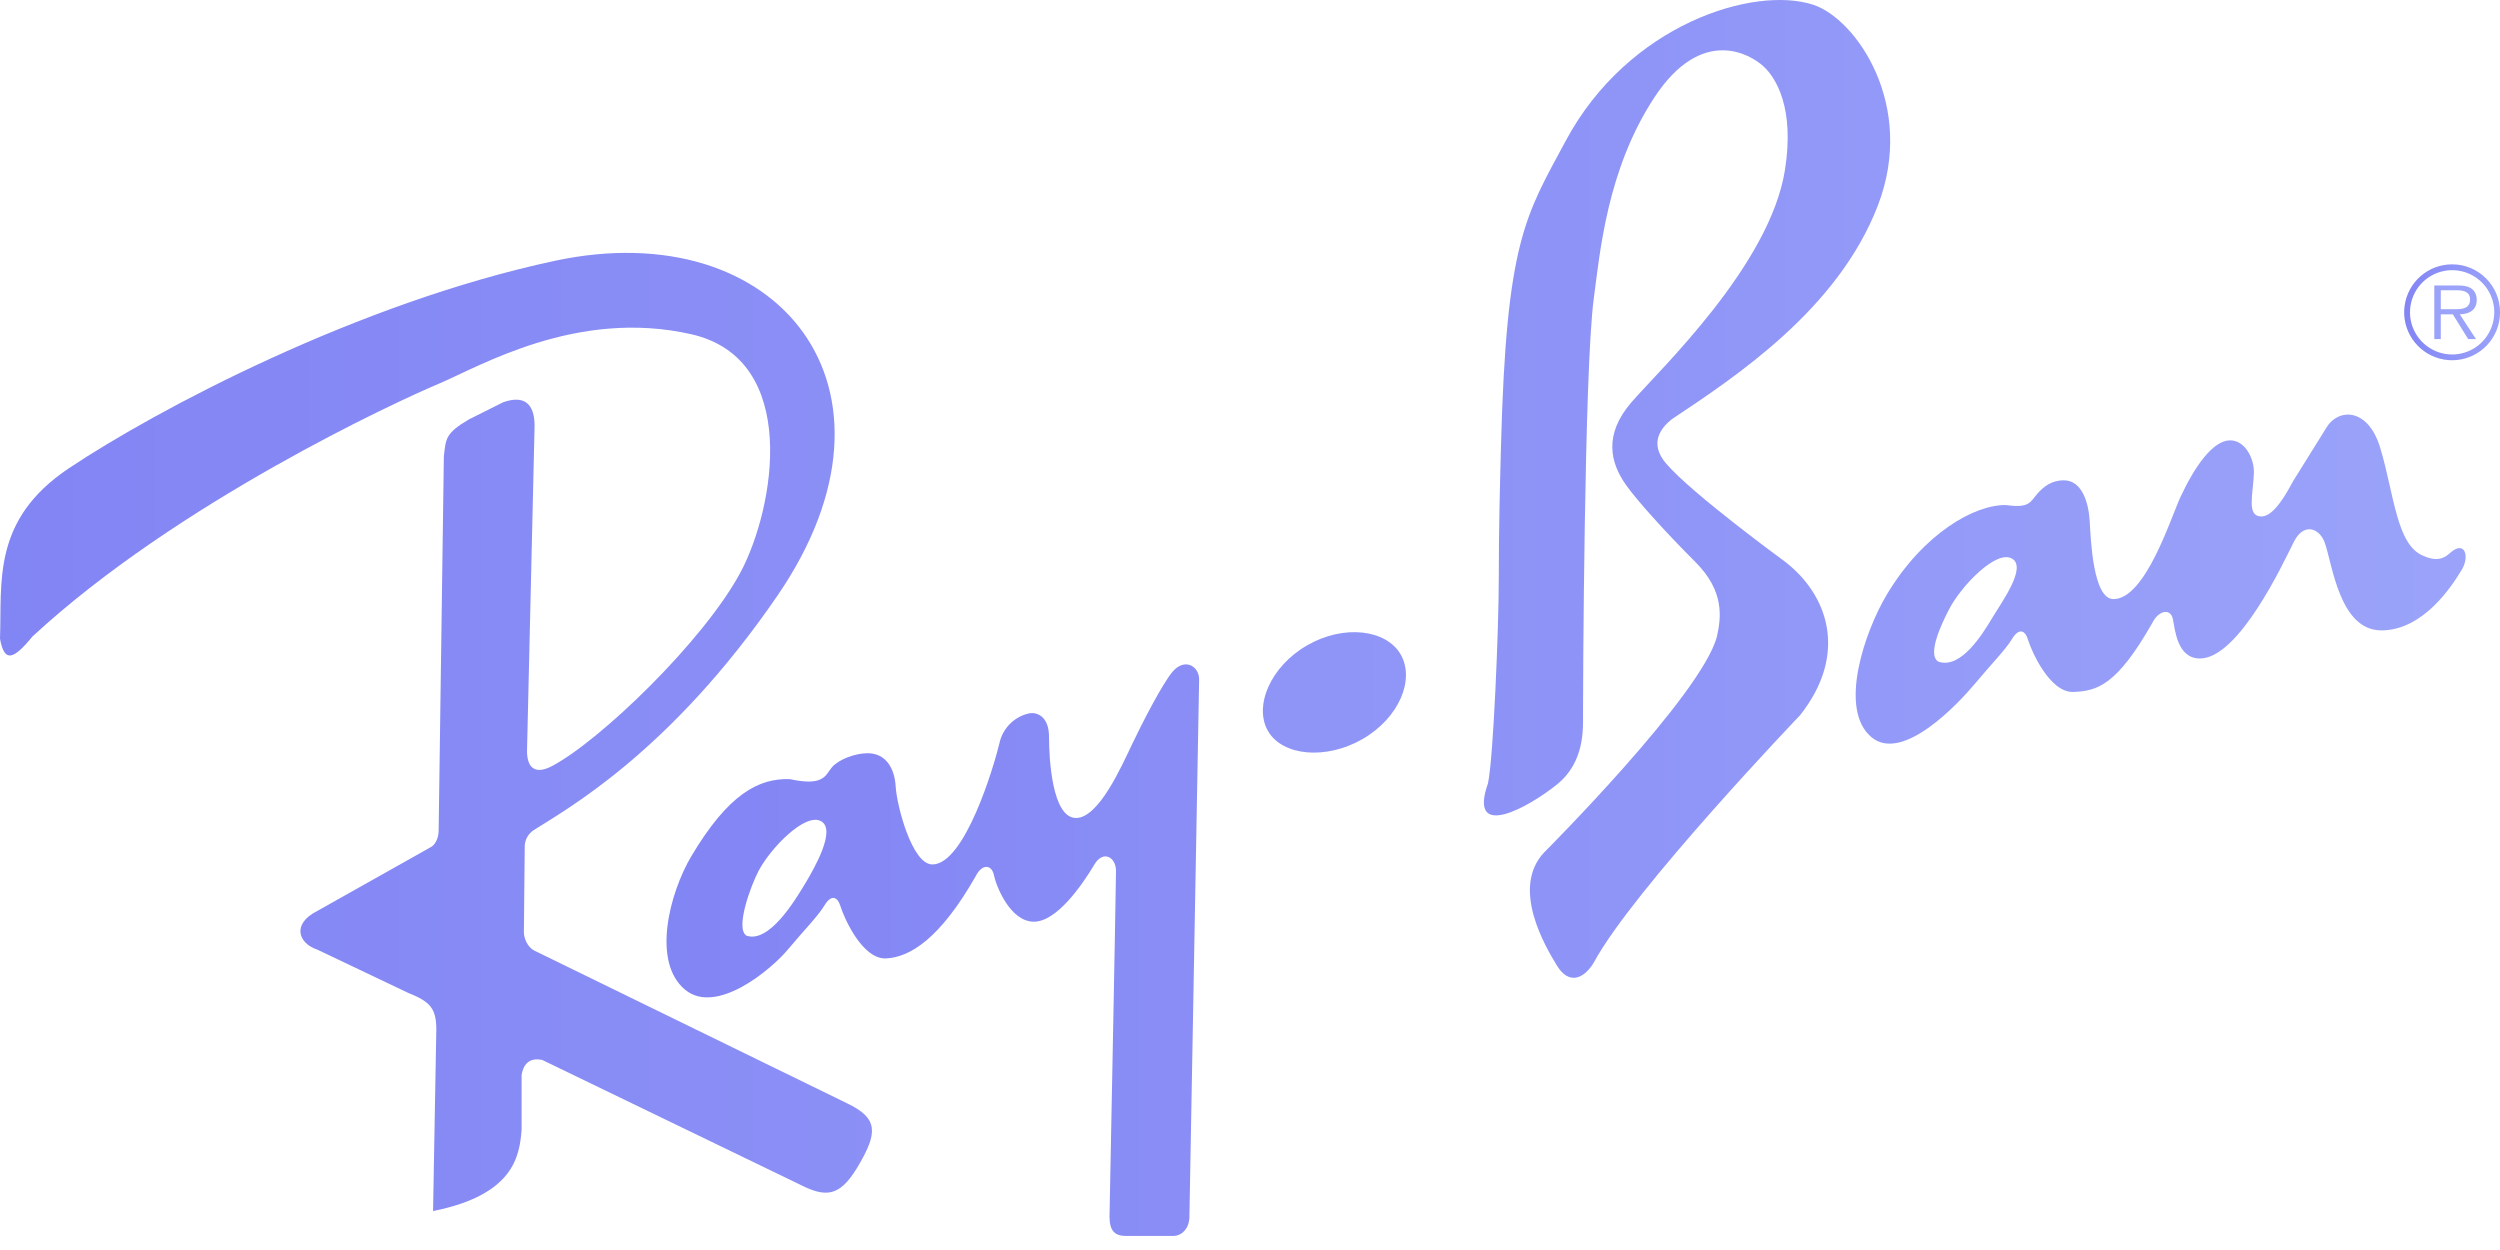
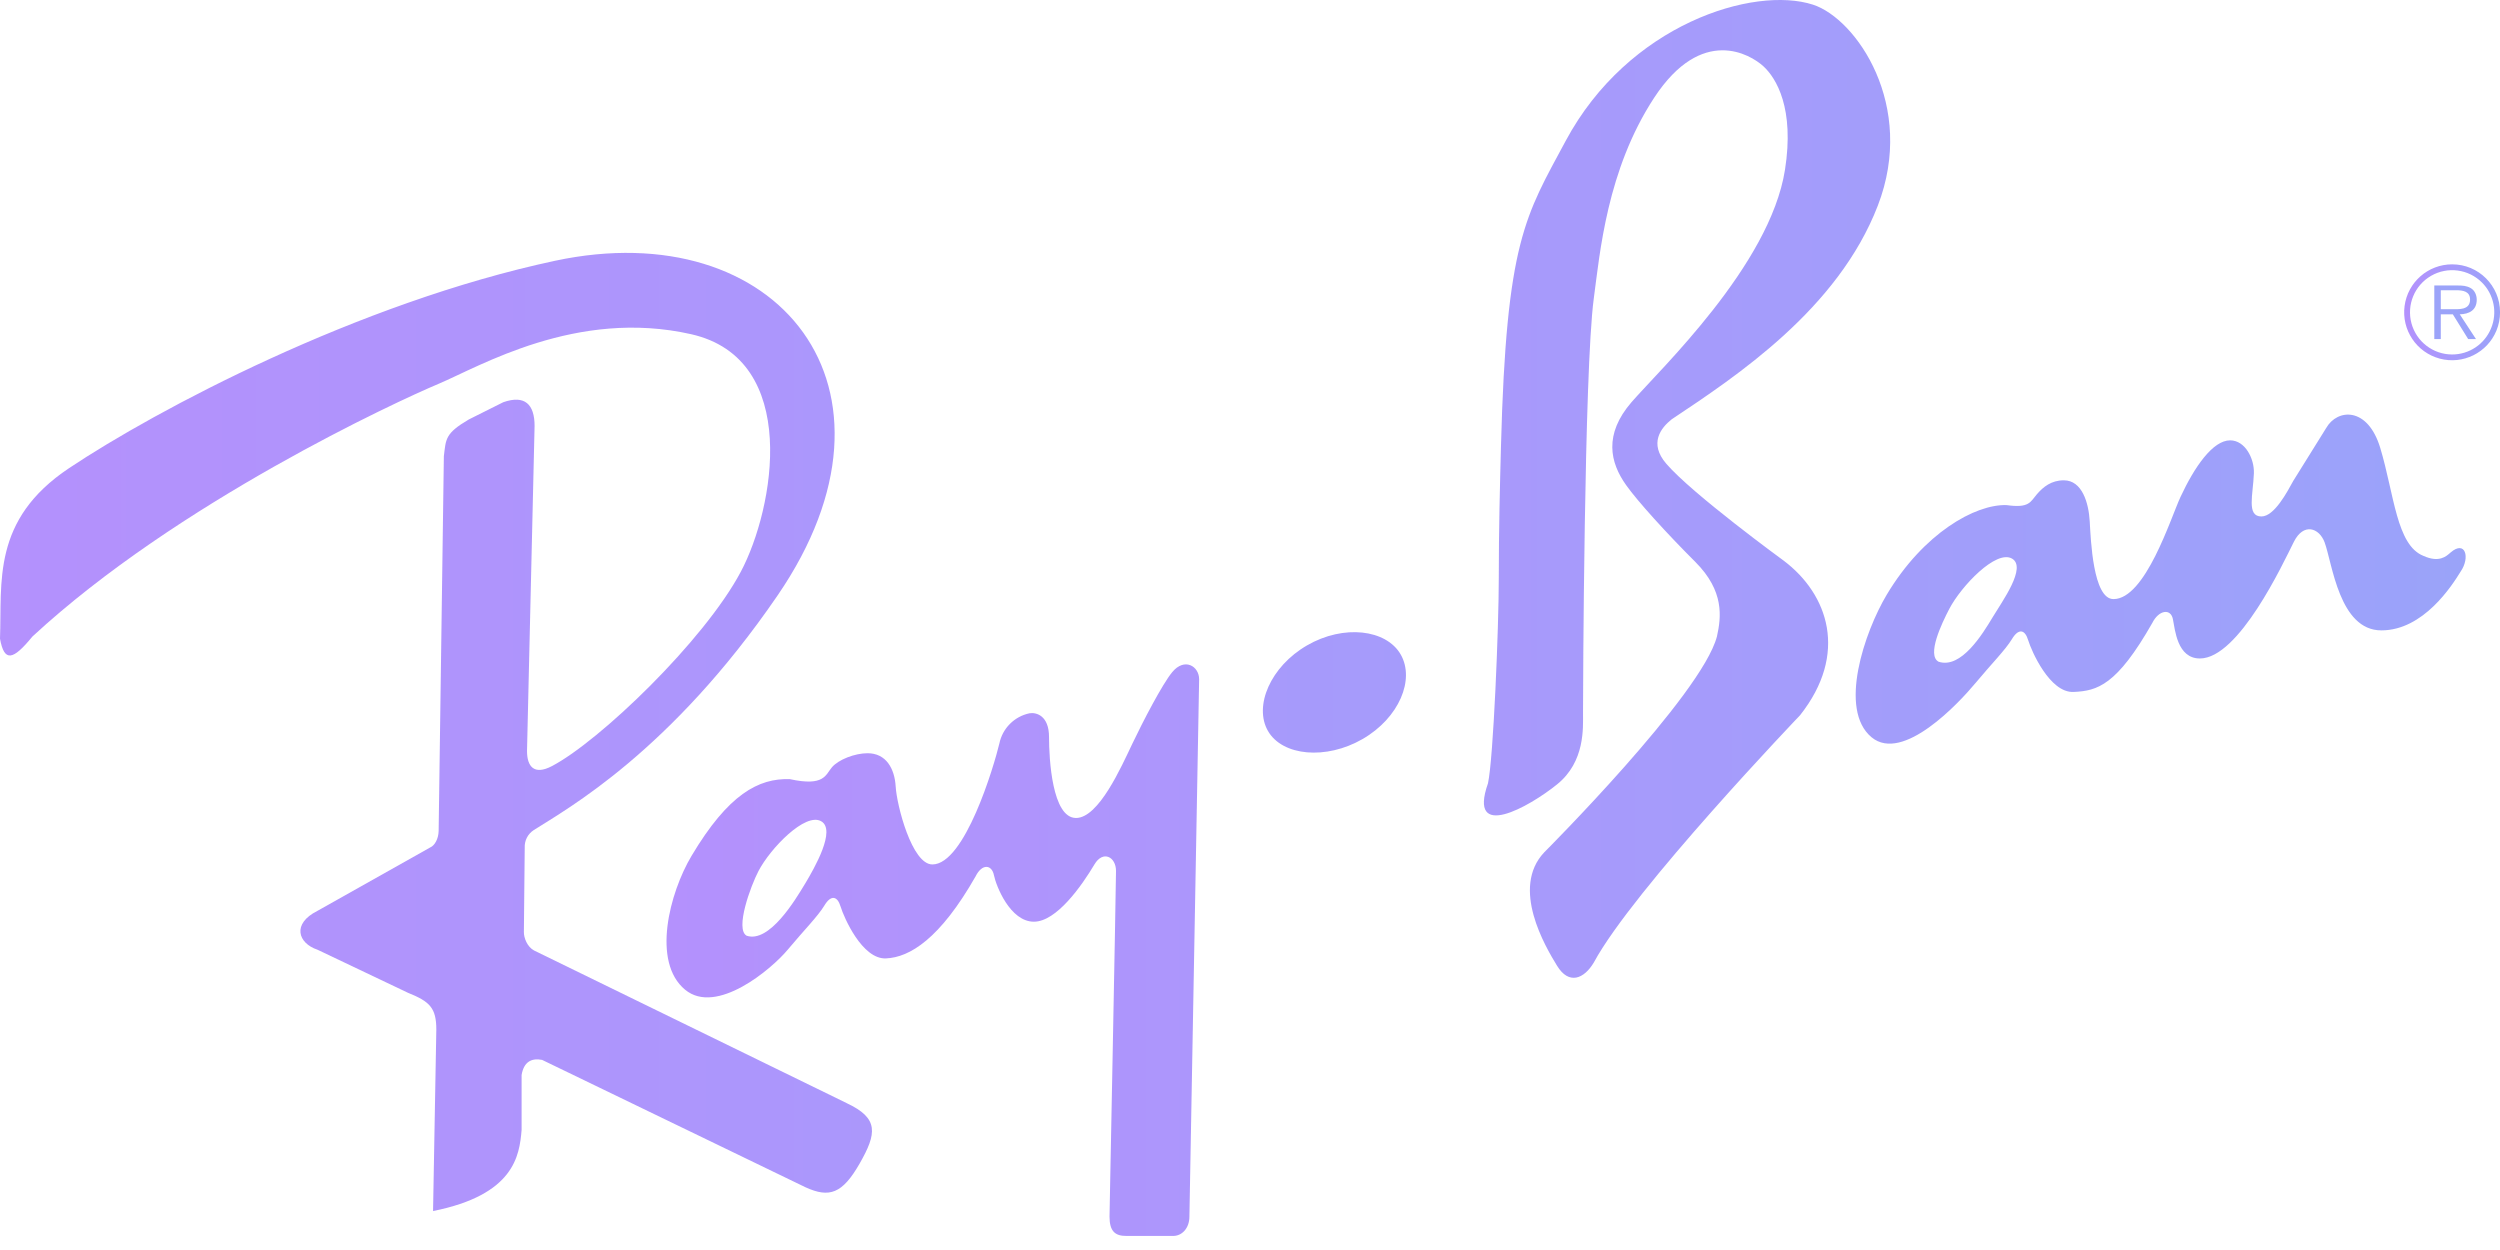
<svg xmlns="http://www.w3.org/2000/svg" width="72" height="36" fill="none">
  <path fill="url(#a)" fill-opacity=".8" fill-rule="evenodd" d="M70.623 7.613a1.381 1.381 0 1 0 1.275 1.907c.069-.168.104-.348.103-.53a1.378 1.378 0 0 0-1.378-1.377Zm0 2.596a1.214 1.214 0 1 1 .856-2.074 1.21 1.21 0 0 1 .264 1.321 1.211 1.211 0 0 1-1.12.753Z" clip-rule="evenodd" />
  <path fill="url(#b)" fill-opacity=".8" fill-rule="evenodd" d="M71.33 8.63c0-.13-.058-.268-.174-.333-.116-.068-.246-.075-.377-.075h-.671v1.543h.187v-.712h.347l.441.712h.225l-.467-.712c.275-.008.489-.12.489-.423Zm-.745.275h-.29v-.546h.441c.192 0 .402.029.402.267 0 .315-.337.279-.553.279ZM24.383 31.769l-9-4.394c-.197-.103-.299-.365-.295-.536l.024-2.426a.57.57 0 0 1 .261-.507c.963-.613 3.942-2.262 7.02-6.755 4.1-5.983 0-11.01-6.407-9.641-5.69 1.215-11.483 4.296-13.996 5.972C-.249 14.974.062 16.777 0 18.395c.124.684.373.622.933-.062 4.168-3.856 10.512-6.78 11.694-7.277 1.182-.498 3.981-2.178 7.278-1.431 3.167.717 2.397 5.023 1.43 6.842-1.057 1.99-4.073 4.883-5.442 5.598-.52.272-.715 0-.715-.435l.218-9.362c0-.622-.28-.902-.902-.684l-.995.498c-.685.404-.654.56-.716 1.057l-.15 10.792c-.006.233-.114.42-.242.475l-3.247 1.826c-.746.374-.56.934 0 1.12l2.613 1.244c.622.249.809.435.809 1.057l-.094 5.225c2.333-.466 2.488-1.586 2.55-2.333V30.96c.062-.373.28-.497.591-.435l7.589 3.67c.684.311 1.057.186 1.555-.684.497-.87.56-1.305-.374-1.741Zm13.262-13.183c-1.054.608-1.542 1.748-1.127 2.467.415.72 1.67.84 2.725.231 1.055-.61 1.512-1.717 1.096-2.437-.415-.719-1.639-.871-2.694-.261Z" clip-rule="evenodd" />
  <path fill="url(#c)" fill-opacity=".8" fill-rule="evenodd" d="M33.758 19.36c-.287.35-.84 1.415-1.151 2.068-.311.653-.964 2.13-1.617 2.13-.69 0-.778-1.71-.778-2.332 0-.622-.373-.715-.56-.684a1.121 1.121 0 0 0-.87.87c-.156.654-.996 3.484-1.93 3.484-.59 0-1.026-1.71-1.056-2.24-.031-.528-.28-.963-.81-.963-.373 0-.839.186-1.026.404-.186.218-.217.56-1.213.342-.902-.03-1.773.436-2.83 2.209-.636 1.067-1.153 3.056-.186 3.856.902.746 2.488-.591 2.954-1.151.467-.56.871-.964 1.058-1.275.186-.31.373-.28.466.031.094.311.622 1.524 1.307 1.493.684-.03 1.555-.56 2.582-2.364.186-.373.466-.342.528-.03.063.31.467 1.337 1.15 1.337.654 0 1.38-1.038 1.743-1.648.248-.42.622-.218.622.186s-.187 9.953-.187 9.953c0 .435.17.559.482.559h1.353c.248 0 .466-.217.466-.56l.28-15.473c0-.373-.42-.637-.777-.202Zm-10.575 6.096c-.28.466-1.026 1.71-1.679 1.493-.342-.187.114-1.43.342-1.866.342-.653 1.345-1.693 1.804-1.431.436.249-.187 1.337-.466 1.804Zm47.389-9.54c-.124.11-.326.296-.778.093-.777-.31-.84-1.772-1.243-3.11-.364-1.201-1.24-1.126-1.555-.575l-.949 1.524c-.171.31-.544 1.026-.918 1.026-.435 0-.24-.622-.217-1.244.015-.42-.25-.948-.684-.948-.498 0-1.026.761-1.431 1.633-.282.609-1.01 2.939-1.929 2.939-.59 0-.653-1.71-.684-2.24-.03-.528-.217-1.181-.746-1.181-.358 0-.59.186-.778.404-.186.217-.217.404-.87.31-.902-.03-2.395.81-3.453 2.582-.636 1.067-1.402 3.305-.435 4.105.902.747 2.52-.995 2.986-1.555.466-.56.87-.964 1.057-1.275.187-.311.373-.28.466.032.094.31.623 1.523 1.307 1.492.685-.03 1.244-.186 2.27-1.99.187-.373.529-.42.591-.109.063.311.125 1.135.778 1.135 1.12 0 2.388-2.724 2.706-3.359.28-.56.73-.404.886.015.222.602.42 2.535 1.633 2.535s2.037-1.29 2.285-1.695c.28-.404.135-.92-.295-.544Zm-13.187 1.866c-.28.467-.902 1.493-1.555 1.275-.342-.186.083-1.088.311-1.523.342-.654 1.345-1.709 1.804-1.447.435.25-.28 1.229-.56 1.695Zm-6.008-1.63s-2.644-1.928-3.39-2.799c-.502-.585-.156-1.026.155-1.275 1.866-1.244 4.79-3.172 5.94-6.158 1.11-2.878-.622-5.38-1.866-5.785-1.705-.553-5.319.56-7.123 3.92-1.168 2.175-1.71 2.892-1.865 8.8-.03 1.12-.063 2.396-.063 3.795 0 1.4-.155 5.194-.311 5.91-.59 1.678 1.182.683 1.99.03.81-.653.747-1.632.747-2.052 0-.53.031-9.86.31-11.943.175-1.296.375-3.701 1.742-5.785 1.37-2.084 2.768-1.244 3.142-.902.373.342.902 1.213.622 2.986-.435 2.751-3.608 5.754-4.417 6.686-.808.933-.622 1.742-.155 2.395.331.465 1.15 1.369 1.99 2.208.84.84.747 1.587.623 2.147-.436 1.679-4.977 6.22-4.977 6.22-.964 1.026.03 2.706.373 3.265.343.56.778.374 1.057-.093 1.12-2.084 5.94-7.122 5.94-7.122 1.402-1.773.81-3.484-.464-4.448Z" clip-rule="evenodd" />
  <defs>
    <linearGradient id="a" x1="69.242" x2="72.001" y1="8.994" y2="8.994" gradientUnits="userSpaceOnUse">
-       <stop stop-color="#6366F1" />
+       <stop stop-color="#a175fc" />
      <stop offset="1" stop-color="#818CF8" />
    </linearGradient>
    <linearGradient id="b" x1="0" x2="71.33" y1="21.081" y2="21.081" gradientUnits="userSpaceOnUse">
-       <stop stop-color="#6366F1" />
+       <stop stop-color="#a175fc" />
      <stop offset="1" stop-color="#818CF8" />
    </linearGradient>
    <linearGradient id="c" x1="19.195" x2="71.011" y1="17.797" y2="17.797" gradientUnits="userSpaceOnUse">
-       <stop stop-color="#6366F1" />
+       <stop stop-color="#a175fc" />
      <stop offset="1" stop-color="#818CF8" />
    </linearGradient>
  </defs>
</svg>
